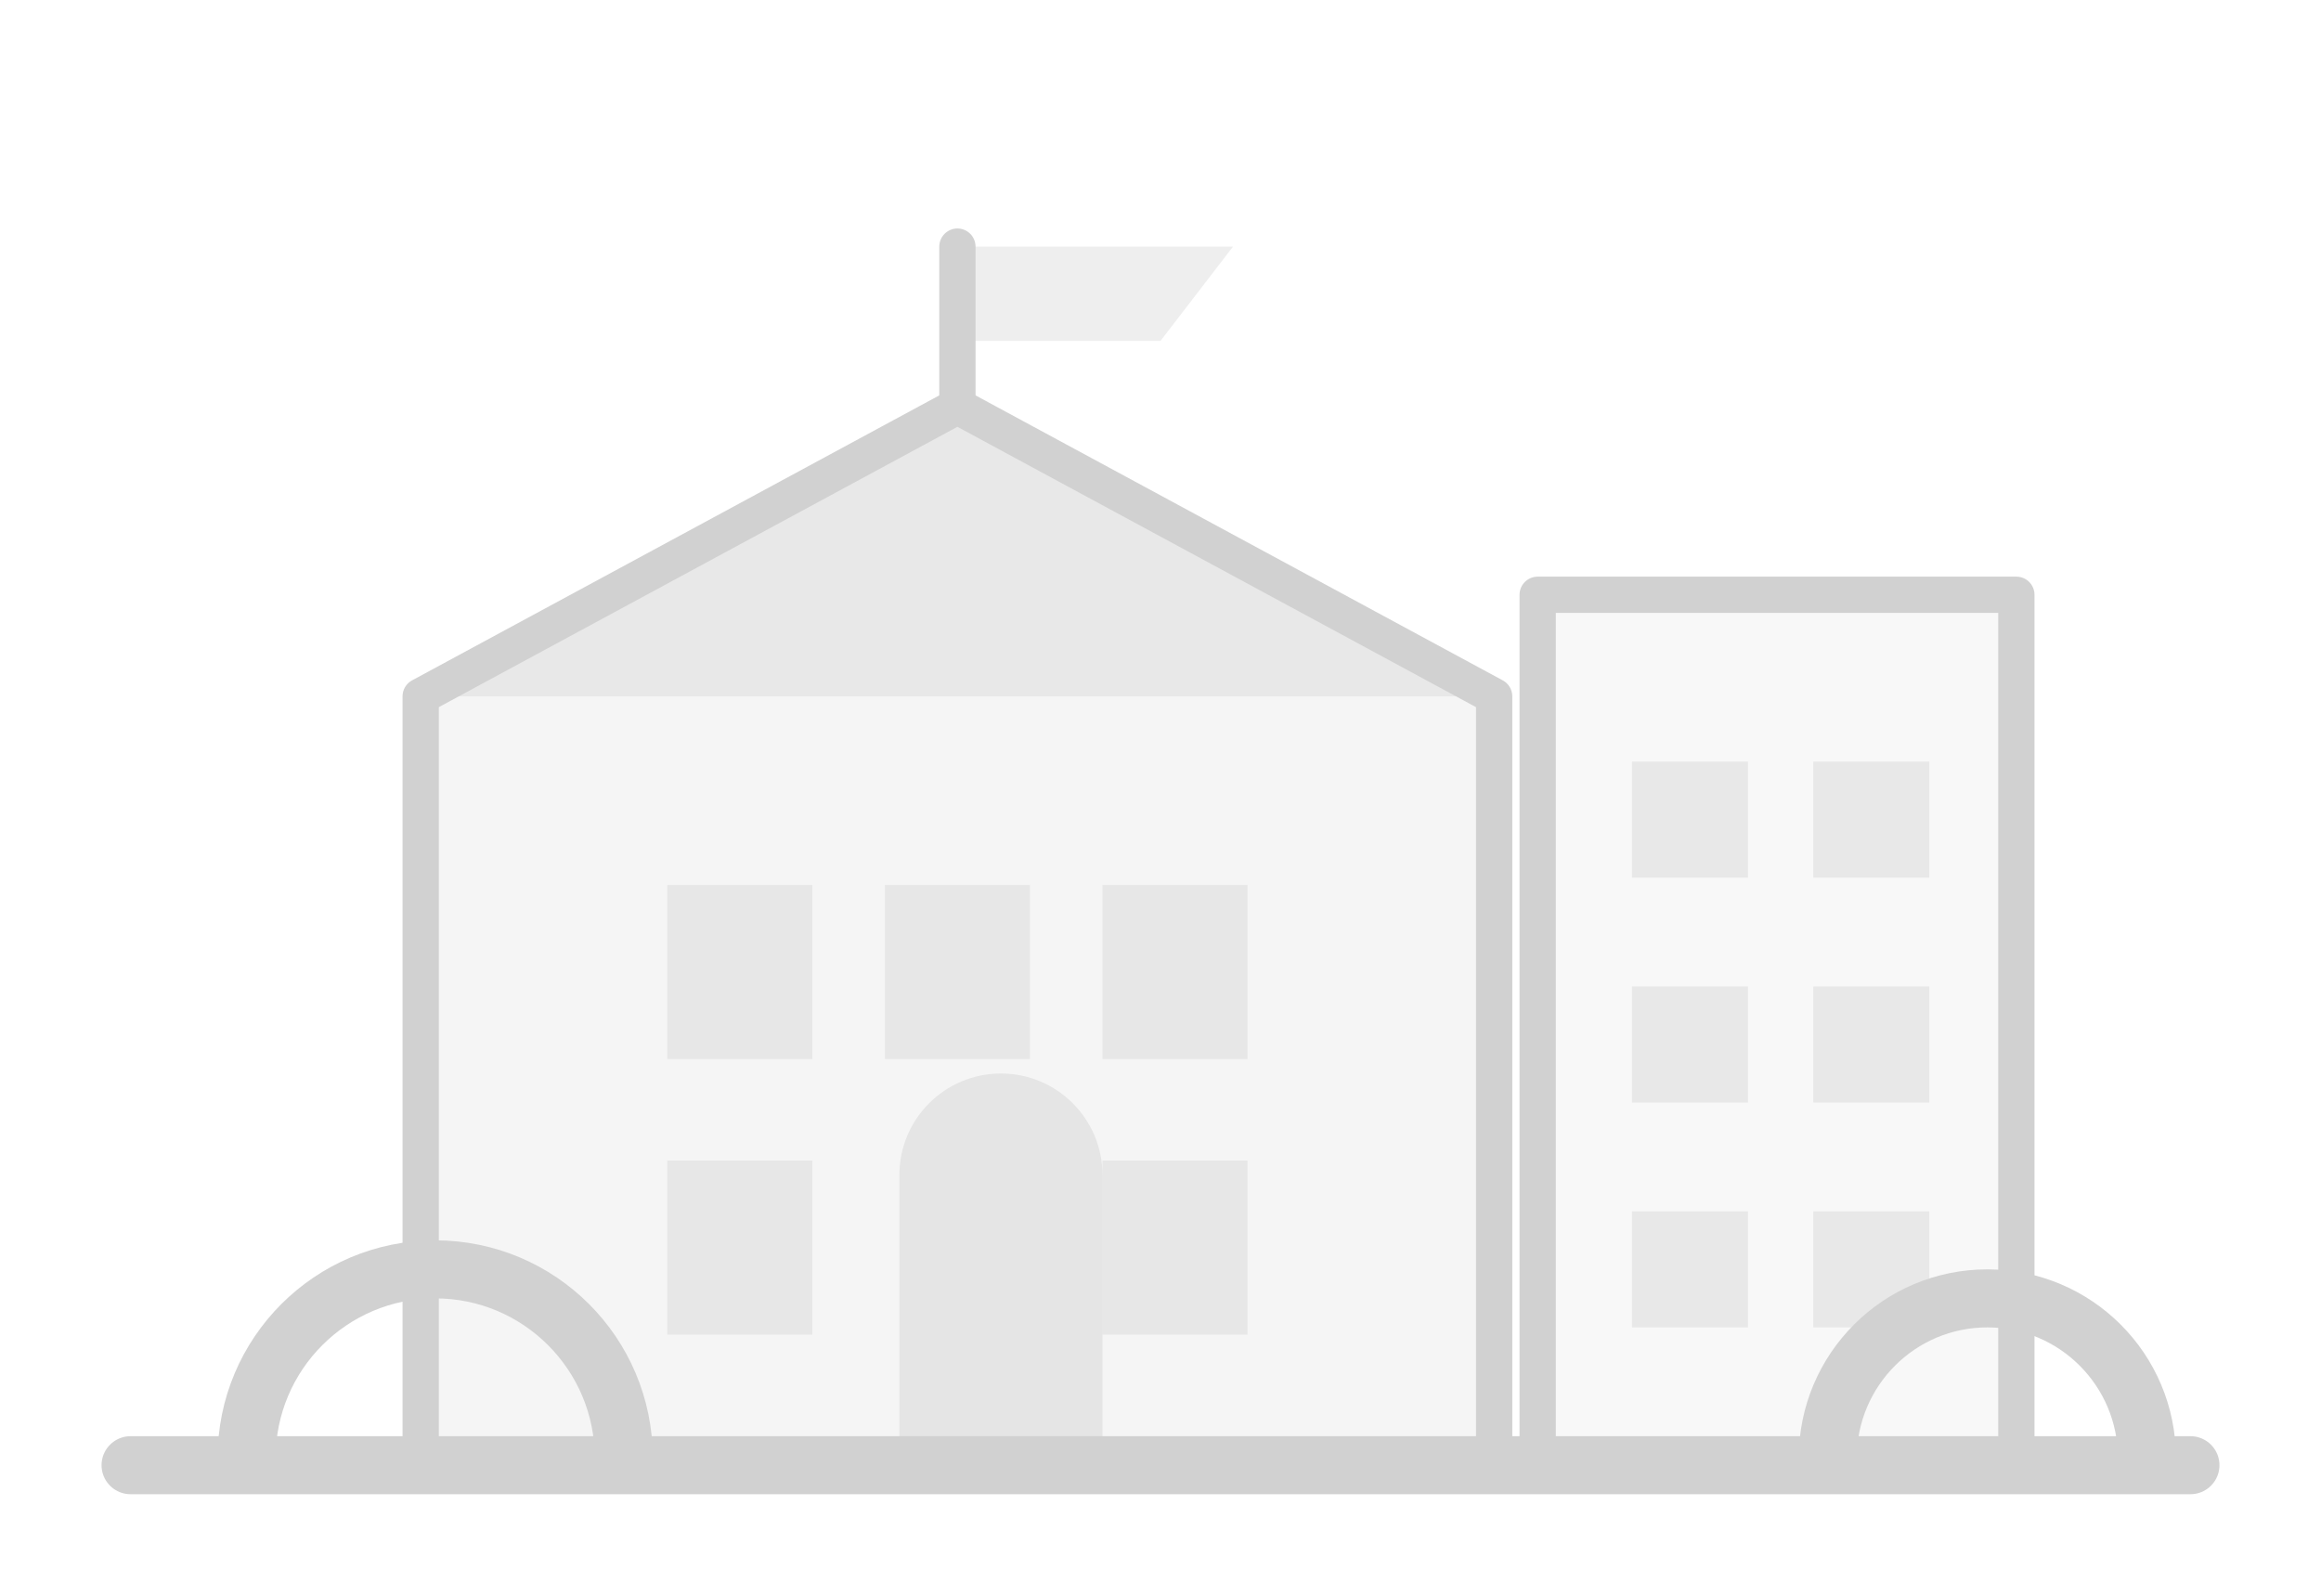
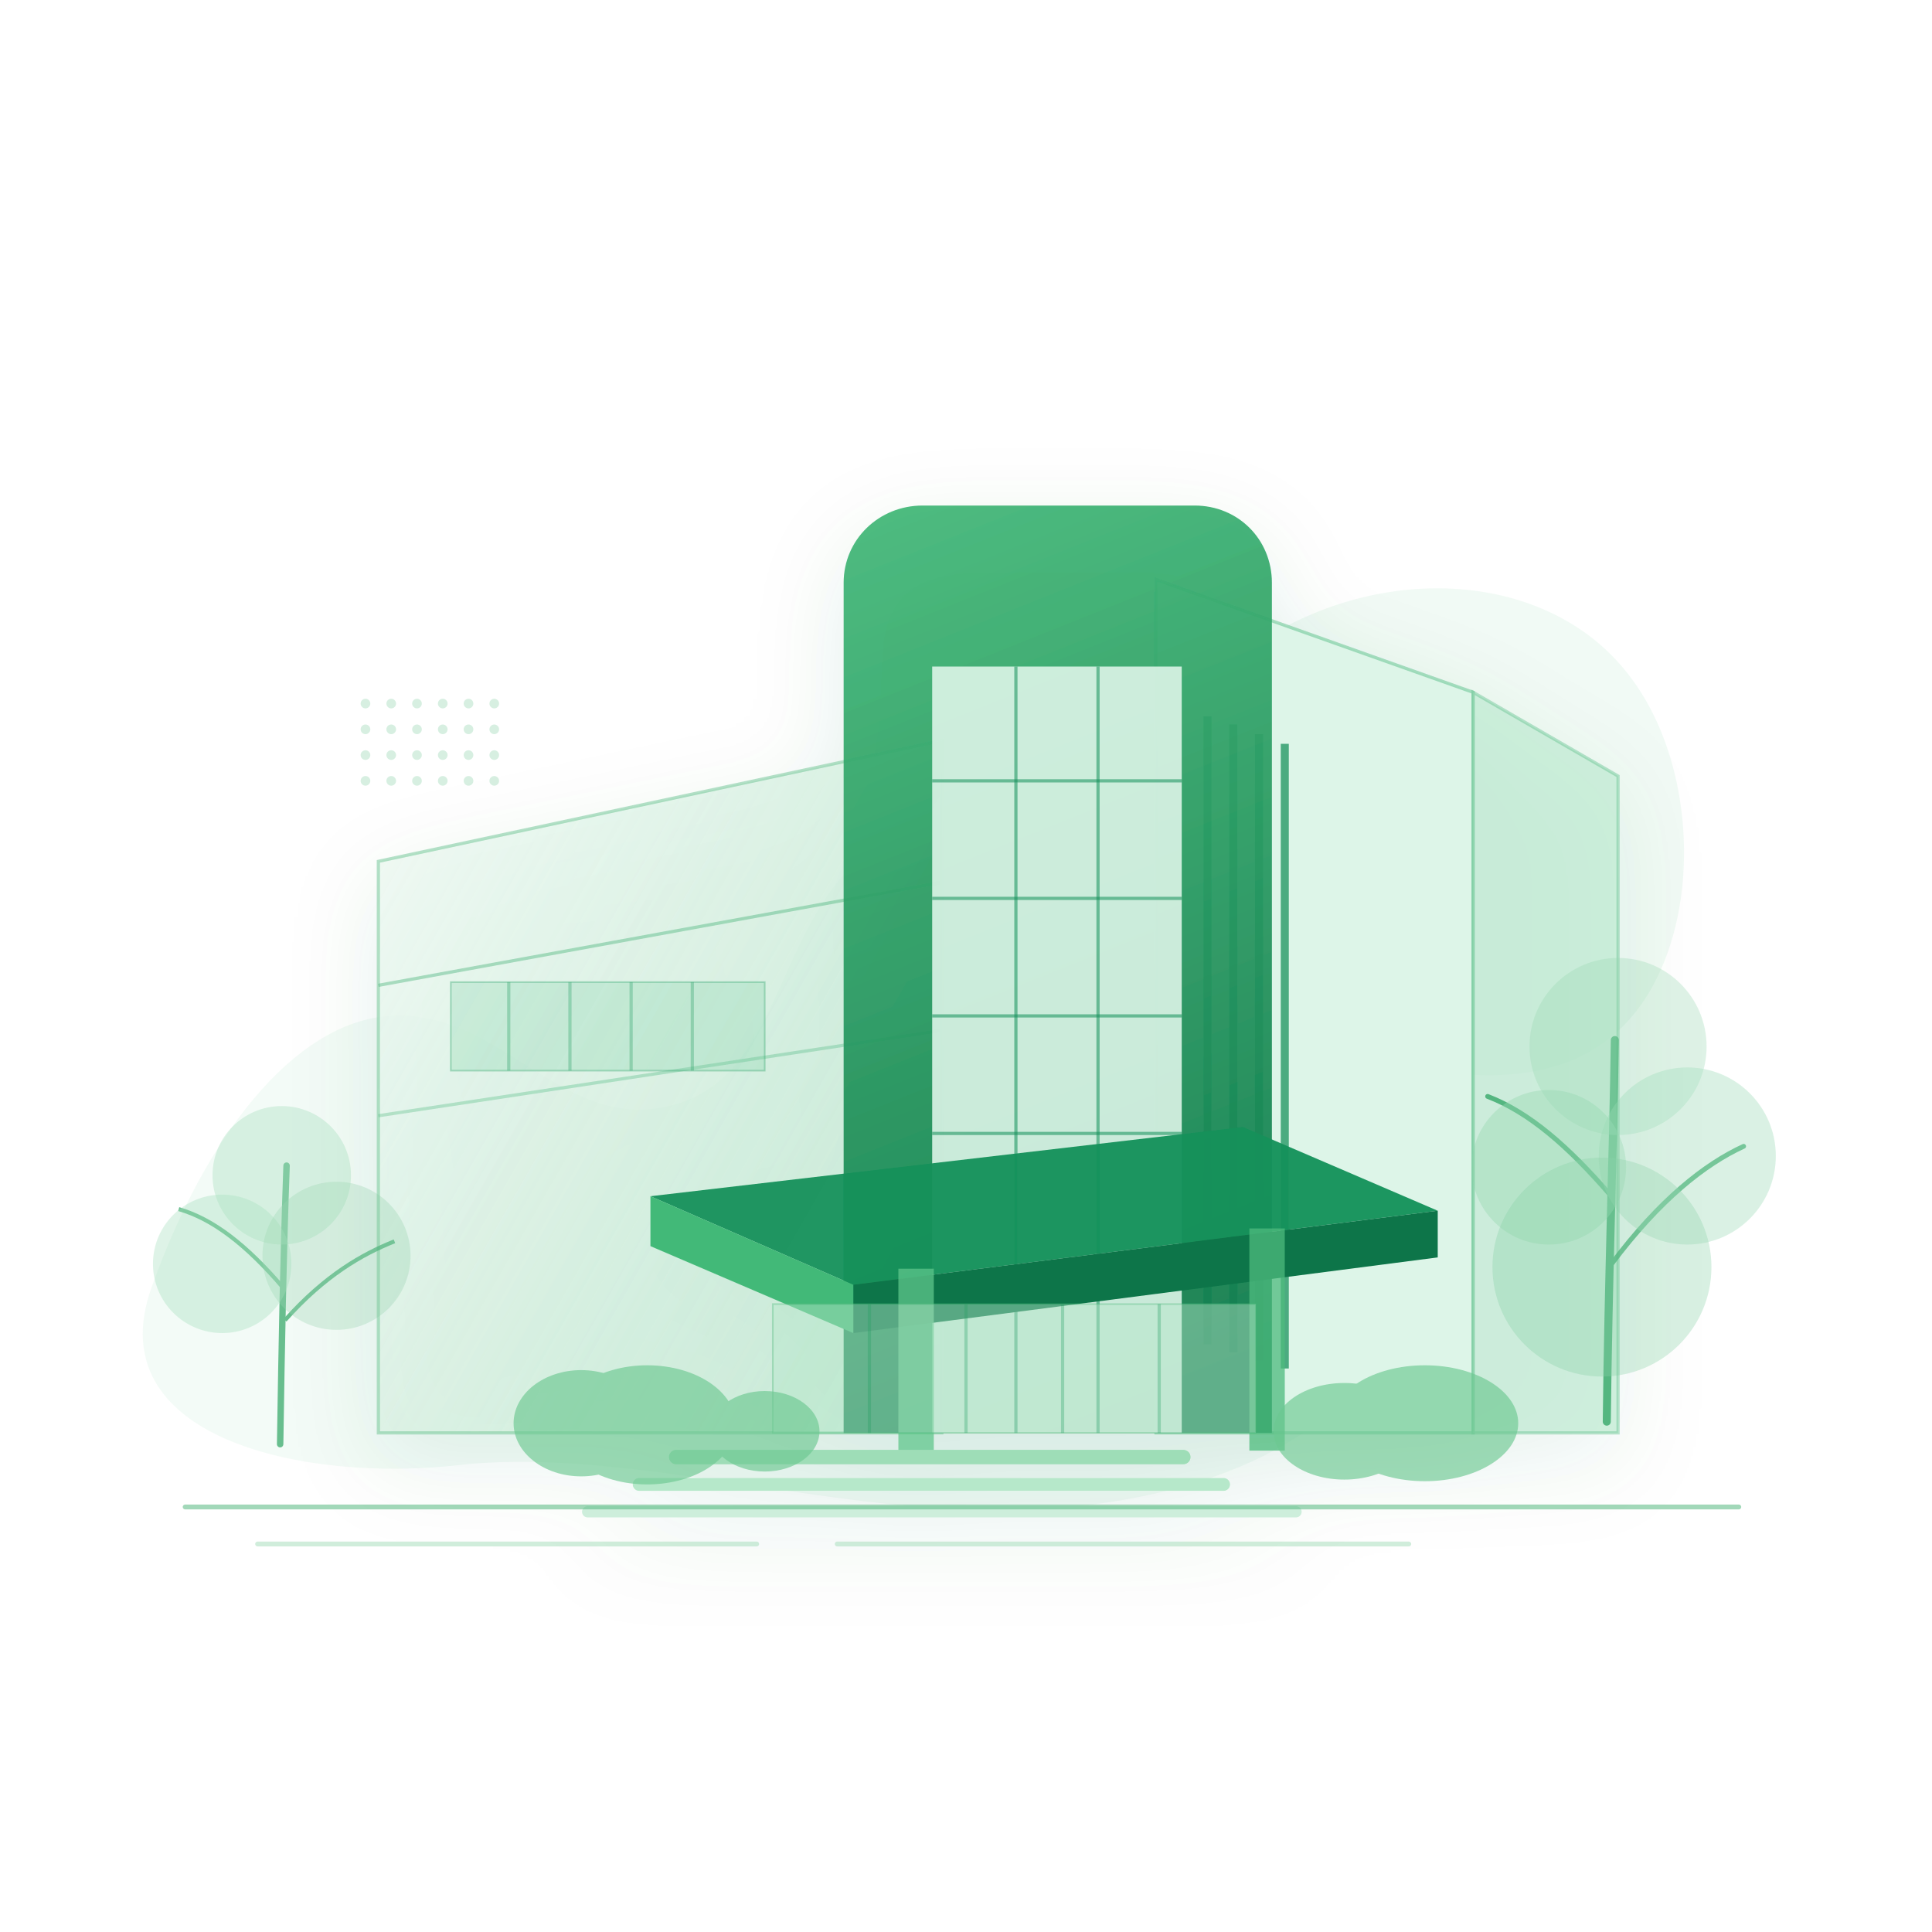
- <svg xmlns="http://www.w3.org/2000/svg" width="320" height="220" viewBox="0 0 320 220" fill="none" role="img" aria-labelledby="title desc">
-   <g opacity="0.18">
-     <path d="M18 202H302" stroke="currentColor" stroke-width="8" stroke-linecap="round" />
-     <path d="M58 96L132 56L206 96V202H58V96Z" fill="currentColor" fill-opacity="0.22" stroke="currentColor" stroke-width="5" stroke-linejoin="round" />
-     <path d="M132 56L206 96H58L132 56Z" fill="currentColor" fill-opacity="0.36" />
-     <path d="M92 122H112V146H92V122Z" fill="currentColor" fill-opacity="0.38" />
-     <path d="M122 122H142V146H122V122Z" fill="currentColor" fill-opacity="0.38" />
-     <path d="M152 122H172V146H152V122Z" fill="currentColor" fill-opacity="0.38" />
-     <path d="M92 160H112V184H92V160Z" fill="currentColor" fill-opacity="0.38" />
-     <path d="M152 160H172V184H152V160Z" fill="currentColor" fill-opacity="0.38" />
-     <path d="M124 162C124 154.268 130.268 148 138 148C145.732 148 152 154.268 152 162V202H124V162Z" fill="currentColor" fill-opacity="0.45" />
-     <path d="M212 82H278V202H212V82Z" fill="currentColor" fill-opacity="0.16" stroke="currentColor" stroke-width="5" stroke-linejoin="round" />
-     <path d="M225 105H241V121H225V105Z" fill="currentColor" fill-opacity="0.42" />
-     <path d="M250 105H266V121H250V105Z" fill="currentColor" fill-opacity="0.42" />
-     <path d="M225 136H241V152H225V136Z" fill="currentColor" fill-opacity="0.42" />
-     <path d="M250 136H266V152H250V136Z" fill="currentColor" fill-opacity="0.42" />
-     <path d="M225 167H241V183H225V167Z" fill="currentColor" fill-opacity="0.42" />
-     <path d="M250 167H266V183H250V167Z" fill="currentColor" fill-opacity="0.42" />
-     <path d="M34 201C34 186.641 45.641 175 60 175C74.359 175 86 186.641 86 201" stroke="currentColor" stroke-width="8" stroke-linecap="round" />
-     <path d="M252 201C252 188.85 261.85 179 274 179C286.15 179 296 188.85 296 201" stroke="currentColor" stroke-width="8" stroke-linecap="round" />
-     <path d="M132 34V56" stroke="currentColor" stroke-width="5" stroke-linecap="round" />
-     <path d="M132 34H170L160 47H132V34Z" fill="currentColor" fill-opacity="0.36" />
+ <svg xmlns="http://www.w3.org/2000/svg" width="1200" height="1200" viewBox="0 0 1200 1200" fill="none">
+   <defs>
+     <linearGradient id="main" x1="330" y1="410" x2="920" y2="930" gradientUnits="userSpaceOnUse">
+       <stop stop-color="#E8F7EF" />
+       <stop offset="0.55" stop-color="#BDE8D0" />
+       <stop offset="1" stop-color="#65C28D" />
+     </linearGradient>
+     <linearGradient id="deep" x1="540" y1="300" x2="760" y2="850" gradientUnits="userSpaceOnUse">
+       <stop stop-color="#43B978" />
+       <stop offset="1" stop-color="#0E7A4B" />
+     </linearGradient>
+     <linearGradient id="soft" x1="205" y1="465" x2="1020" y2="930" gradientUnits="userSpaceOnUse">
+       <stop stop-color="#F3FBF6" stop-opacity="0.9" />
+       <stop offset="1" stop-color="#87D3A8" stop-opacity="0.45" />
+     </linearGradient>
+     <filter id="shadow" x="120" y="250" width="1000" height="760" filterUnits="userSpaceOnUse" color-interpolation-filters="sRGB">
+       <feDropShadow dx="0" dy="18" stdDeviation="28" flood-color="#0B6F45" flood-opacity="0.12" />
+     </filter>
+   </defs>
+   <path d="M94 800C127 707 182 635 242 631C312 626 350 706 419 686C493 665 478 558 560 514C639 472 751 511 816 585C880 658 901 766 861 836C821 907 720 940 610 938C501 936 382 899 285 910C188 921 61 893 94 800Z" fill="#DFF4E8" opacity="0.36" />
+   <path d="M785 397C863 348 965 356 1013 421C1062 486 1057 607 994 649C932 692 812 656 759 596C706 535 708 446 785 397Z" fill="#CDEEDB" opacity="0.28" />
+   <g opacity="0.22" fill="#48B878">
+     <circle cx="227" cy="437" r="3" />
+     <circle cx="243" cy="437" r="3" />
+     <circle cx="259" cy="437" r="3" />
+     <circle cx="275" cy="437" r="3" />
+     <circle cx="291" cy="437" r="3" />
+     <circle cx="307" cy="437" r="3" />
+     <circle cx="227" cy="453" r="3" />
+     <circle cx="243" cy="453" r="3" />
+     <circle cx="259" cy="453" r="3" />
+     <circle cx="275" cy="453" r="3" />
+     <circle cx="291" cy="453" r="3" />
+     <circle cx="307" cy="453" r="3" />
+     <circle cx="227" cy="469" r="3" />
+     <circle cx="243" cy="469" r="3" />
+     <circle cx="259" cy="469" r="3" />
+     <circle cx="275" cy="469" r="3" />
+     <circle cx="291" cy="469" r="3" />
+     <circle cx="307" cy="469" r="3" />
+     <circle cx="227" cy="485" r="3" />
+     <circle cx="243" cy="485" r="3" />
+     <circle cx="259" cy="485" r="3" />
+     <circle cx="275" cy="485" r="3" />
+     <circle cx="291" cy="485" r="3" />
+     <circle cx="307" cy="485" r="3" />
  </g>
+   <g filter="url(#shadow)">
+     <path d="M235 535L585 460V890H235V535Z" fill="url(#soft)" stroke="#78C99A" stroke-opacity="0.55" stroke-width="2" />
+     <path d="M235 612L585 548" stroke="#55B983" stroke-opacity="0.45" stroke-width="2" />
+     <path d="M235 693L585 640" stroke="#55B983" stroke-opacity="0.35" stroke-width="2" />
+     <rect x="280" y="610" width="195" height="55" fill="#76CCA0" fill-opacity="0.25" stroke="#2FA46A" stroke-opacity="0.35" />
+     <g stroke="#2FA46A" stroke-opacity="0.35" stroke-width="2">
+       <line x1="316" y1="610" x2="316" y2="665" />
+       <line x1="354" y1="610" x2="354" y2="665" />
+       <line x1="392" y1="610" x2="392" y2="665" />
+       <line x1="430" y1="610" x2="430" y2="665" />
+     </g>
+     <path d="M718 360L915 430V890H718V360Z" fill="#DDF5E8" stroke="#67C491" stroke-opacity="0.55" stroke-width="2" />
+     <path d="M915 430L1005 482V890H915V430Z" fill="#BDE8D0" fill-opacity="0.7" stroke="#67C491" stroke-opacity="0.45" stroke-width="2" />
+     <g stroke="#0E8C55" stroke-opacity="0.7" stroke-width="5">
+       <line x1="750" y1="445" x2="750" y2="835" />
+       <line x1="766" y1="450" x2="766" y2="840" />
+       <line x1="782" y1="456" x2="782" y2="845" />
+       <line x1="798" y1="462" x2="798" y2="850" />
+     </g>
+     <path d="M524 362C524 335 546 314 573 314H742C769 314 790 335 790 362V890H524V362Z" fill="url(#deep)" opacity="0.93" />
+     <path d="M579 414H734V890H579V414Z" fill="#DFF6EA" fill-opacity="0.88" />
+     <g stroke="#13905A" stroke-opacity="0.55" stroke-width="2">
+       <line x1="631" y1="414" x2="631" y2="890" />
+       <line x1="682" y1="414" x2="682" y2="890" />
+       <line x1="579" y1="485" x2="734" y2="485" />
+       <line x1="579" y1="558" x2="734" y2="558" />
+       <line x1="579" y1="631" x2="734" y2="631" />
+       <line x1="579" y1="704" x2="734" y2="704" />
+     </g>
+     <path d="M404 743L772 700L893 752L530 798L404 743Z" fill="#15915A" opacity="0.95" />
+     <path d="M530 798L893 752V781L530 828V798Z" fill="#0B7548" />
+     <path d="M404 743L530 798V828L404 774V743Z" fill="#43B978" />
+     <rect x="558" y="788" width="22" height="118" fill="#5FC58B" opacity="0.75" />
+     <rect x="776" y="763" width="22" height="138" fill="#4DBB7E" opacity="0.75" />
+     <rect x="480" y="810" width="300" height="80" fill="#B7E8CB" fill-opacity="0.45" stroke="#4AB77A" stroke-opacity="0.35" />
+     <g stroke="#249D63" stroke-opacity="0.32" stroke-width="2">
+       <line x1="540" y1="810" x2="540" y2="890" />
+       <line x1="600" y1="810" x2="600" y2="890" />
+       <line x1="660" y1="810" x2="660" y2="890" />
+       <line x1="720" y1="810" x2="720" y2="890" />
+     </g>
+     <path d="M420 905H735" stroke="#9EDDB7" stroke-width="9" stroke-linecap="round" />
+     <path d="M397 922H760" stroke="#B6E8CA" stroke-width="8" stroke-linecap="round" />
+     <path d="M365 939H805" stroke="#CDEEDB" stroke-width="7" stroke-linecap="round" />
+   </g>
+   <g opacity="0.82">
+     <path d="M998 883C999 794 1002 717 1003 646" stroke="#39A96B" stroke-width="5" stroke-linecap="round" />
+     <path d="M1000 742C974 712 950 691 924 681" stroke="#39A96B" stroke-width="3" stroke-linecap="round" />
+     <path d="M1001 785C1031 745 1059 723 1083 712" stroke="#39A96B" stroke-width="3" stroke-linecap="round" />
+     <circle cx="1005" cy="650" r="55" fill="#97D9B2" fill-opacity="0.38" />
+     <circle cx="962" cy="725" r="48" fill="#8CD4AA" fill-opacity="0.42" />
+     <circle cx="1048" cy="718" r="55" fill="#8DD6AB" fill-opacity="0.38" />
+     <circle cx="995" cy="787" r="68" fill="#7BCB9C" fill-opacity="0.36" />
+   </g>
+   <g opacity="0.75">
+     <path d="M174 897C175 833 176 779 178 724" stroke="#39A96B" stroke-width="4" stroke-linecap="round" />
+     <path d="M176 800C153 773 132 757 111 751" stroke="#39A96B" stroke-width="2.5" />
+     <path d="M177 820C202 792 225 779 245 771" stroke="#39A96B" stroke-width="2.5" />
+     <circle cx="175" cy="730" r="43" fill="#91D8AE" fill-opacity="0.4" />
+     <circle cx="138" cy="785" r="43" fill="#8FD7AC" fill-opacity="0.38" />
+     <circle cx="209" cy="780" r="46" fill="#7CCA9C" fill-opacity="0.33" />
+   </g>
+   <g fill="#6CC891" opacity="0.65">
+     <ellipse cx="361" cy="884" rx="42" ry="33" />
+     <ellipse cx="402" cy="885" rx="55" ry="37" />
+     <ellipse cx="475" cy="889" rx="34" ry="25" />
+     <ellipse cx="835" cy="889" rx="44" ry="30" />
+     <ellipse cx="885" cy="884" rx="58" ry="36" />
+   </g>
+   <path d="M115 936H1080" stroke="#56B87F" stroke-opacity="0.55" stroke-width="3" stroke-linecap="round" />
+   <path d="M160 959H470" stroke="#A2DDB8" stroke-opacity="0.5" stroke-width="3" stroke-linecap="round" />
+   <path d="M520 959H875" stroke="#A2DDB8" stroke-opacity="0.5" stroke-width="3" stroke-linecap="round" />
</svg>
